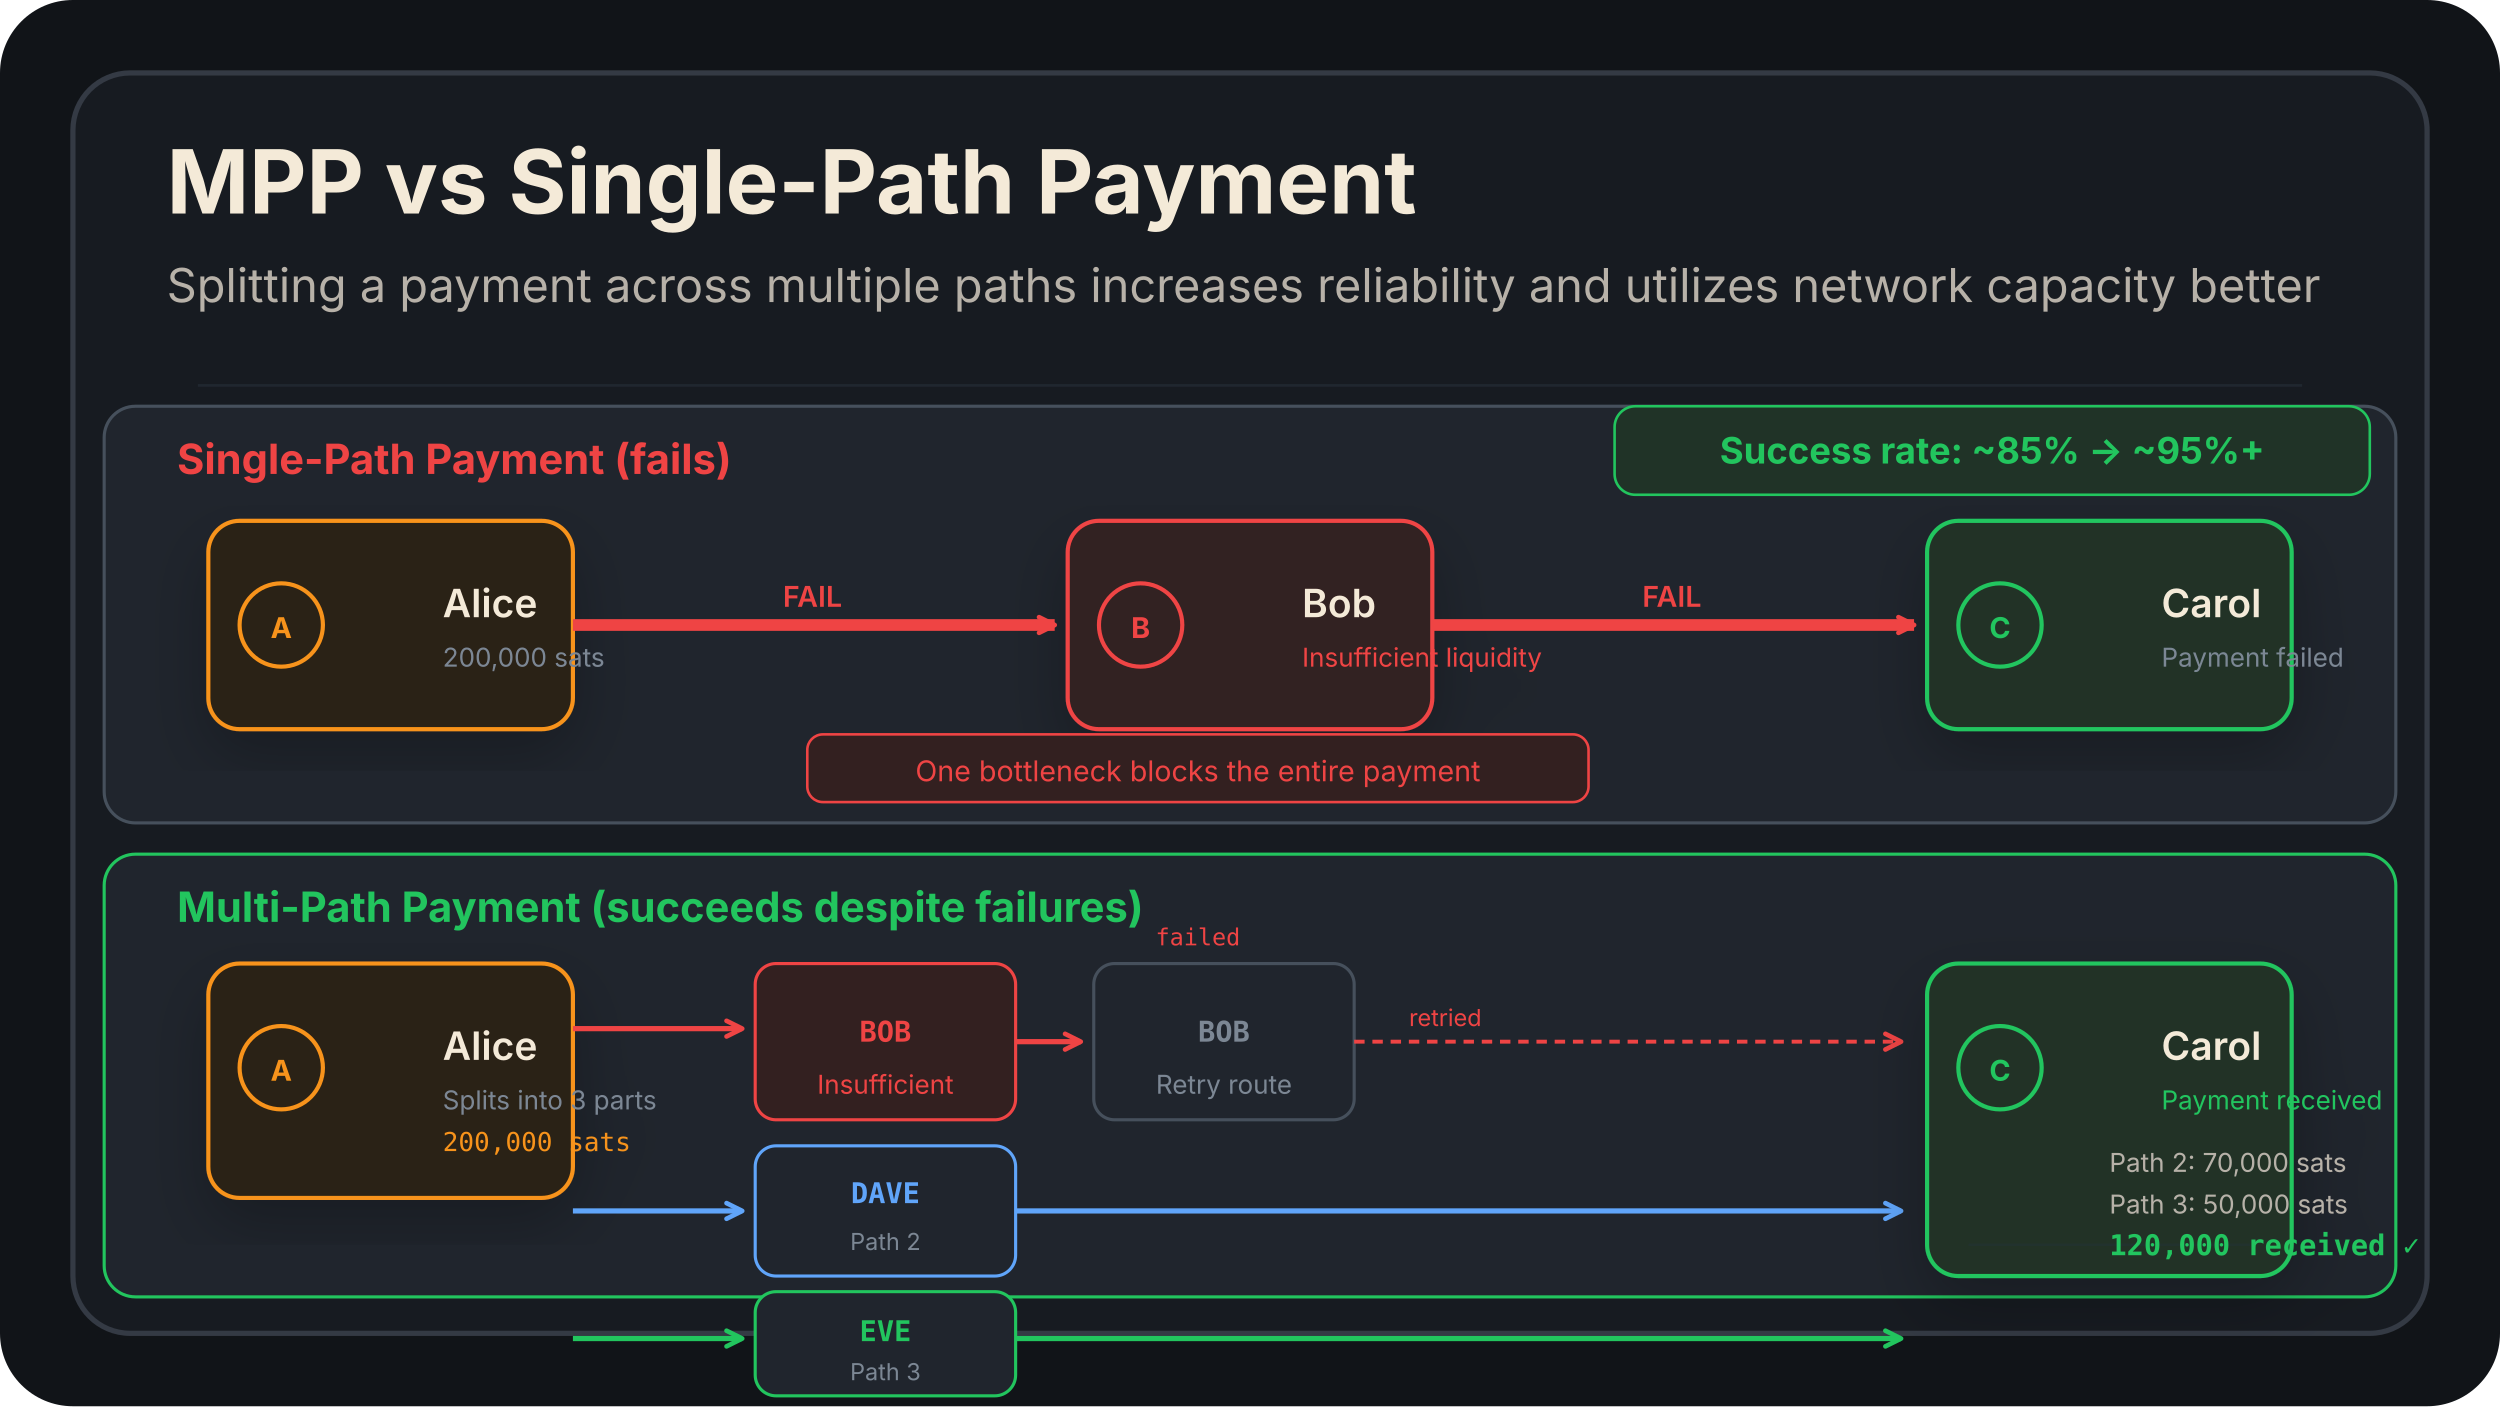
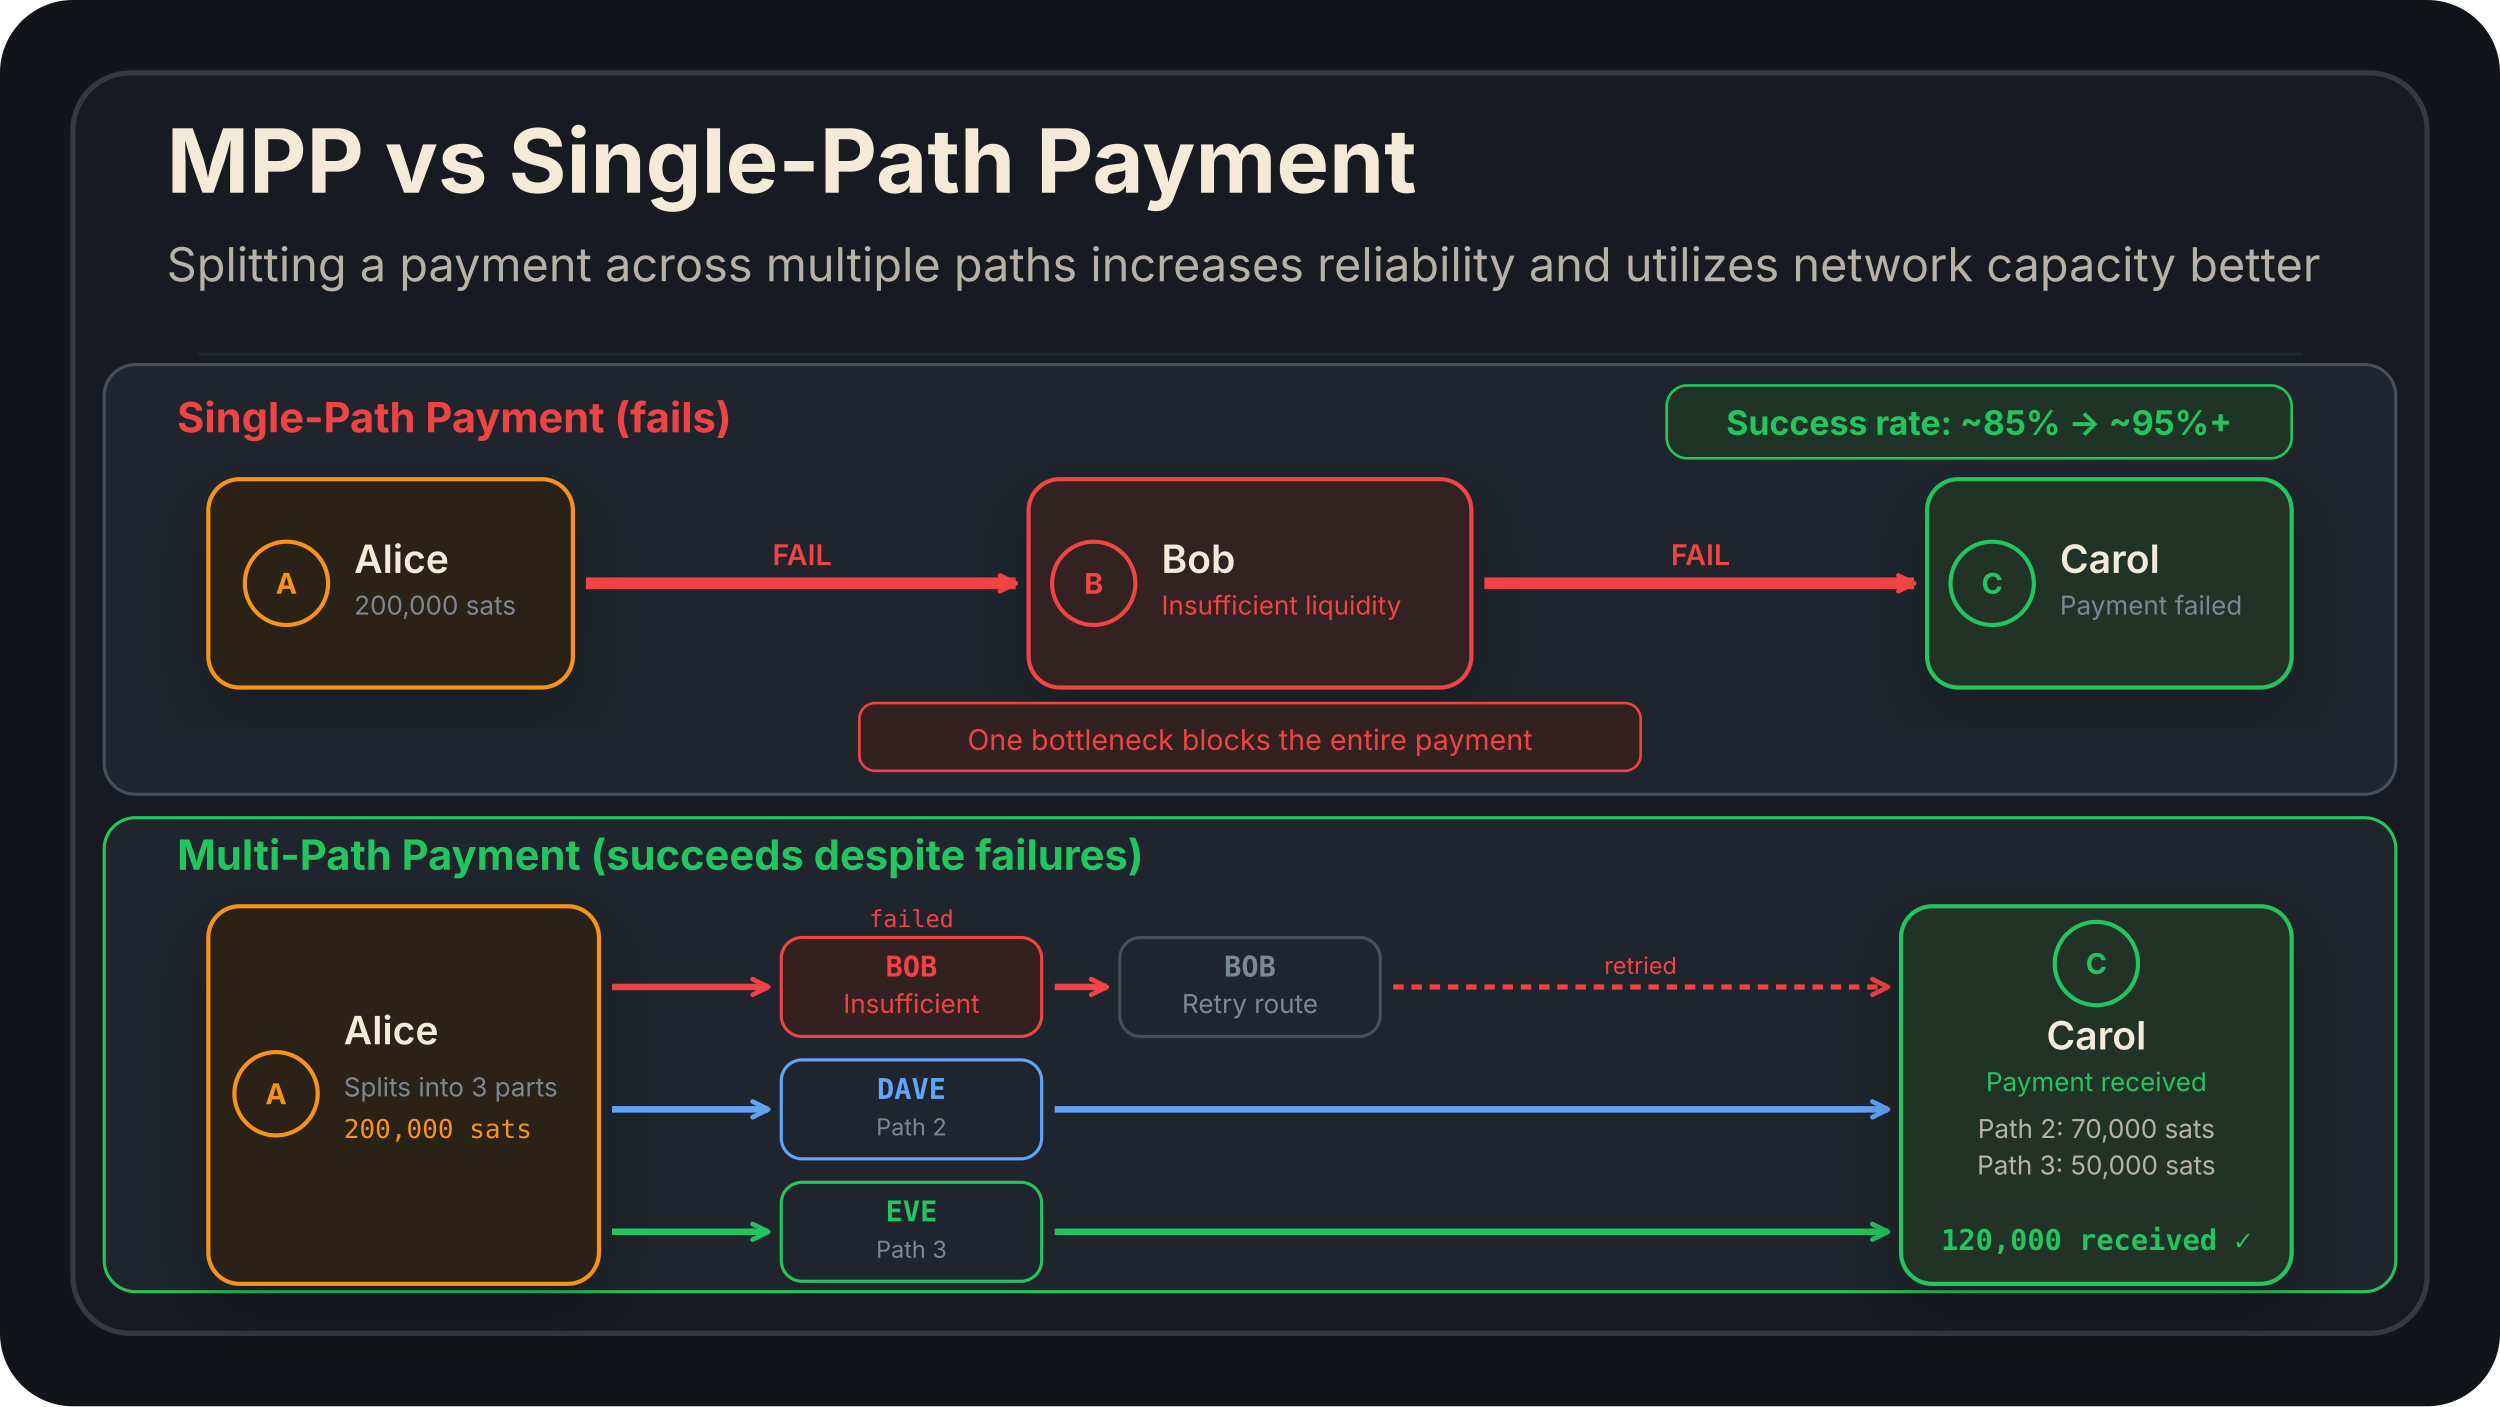
<svg xmlns="http://www.w3.org/2000/svg" width="960" height="540" viewBox="0 0 960 540" fill="none" role="img" aria-labelledby="title desc">
  <defs>
    <marker id="arrow-orange" markerWidth="10" markerHeight="10" refX="8" refY="5" orient="auto" markerUnits="userSpaceOnUse">
      <path d="M2 2L8 5L2 8" fill="none" stroke="#F7931A" stroke-width="1.8" stroke-linecap="round" stroke-linejoin="round" />
    </marker>
    <marker id="arrow-red" markerWidth="10" markerHeight="10" refX="8" refY="5" orient="auto" markerUnits="userSpaceOnUse">
      <path d="M2 2L8 5L2 8" fill="none" stroke="#EF4444" stroke-width="1.8" stroke-linecap="round" stroke-linejoin="round" />
    </marker>
    <marker id="arrow-muted" markerWidth="10" markerHeight="10" refX="8" refY="5" orient="auto" markerUnits="userSpaceOnUse">
      <path d="M2 2L8 5L2 8" fill="none" stroke="#7C8794" stroke-width="1.8" stroke-linecap="round" stroke-linejoin="round" />
    </marker>
    <marker id="arrow-green" markerWidth="10" markerHeight="10" refX="8" refY="5" orient="auto" markerUnits="userSpaceOnUse">
      <path d="M2 2L8 5L2 8" fill="none" stroke="#22C55E" stroke-width="1.8" stroke-linecap="round" stroke-linejoin="round" />
    </marker>
    <marker id="arrow-blue" markerWidth="10" markerHeight="10" refX="8" refY="5" orient="auto" markerUnits="userSpaceOnUse">
      <path d="M2 2L8 5L2 8" fill="none" stroke="#60A5FA" stroke-width="1.8" stroke-linecap="round" stroke-linejoin="round" />
    </marker>
    <filter id="soft" x="-20%" y="-20%" width="140%" height="140%">
      <feDropShadow dx="0" dy="10" stdDeviation="12" flood-color="#000000" flood-opacity="0.24" />
    </filter>
  </defs>
  <rect width="960" height="540" rx="28" fill="#111418" />
  <rect x="28" y="28" width="904" height="484" rx="22" fill="#171B21" stroke="#343A44" stroke-width="2" />
-   <text x="64" y="82" fill="#F4EAD8" font-family="Inter, Arial, sans-serif" font-size="34" font-weight="700">MPP vs Single-Path Payment</text>
-   <text x="64" y="116" fill="#B7B1A8" font-family="Inter, Arial, sans-serif" font-size="18">Splitting a payment across multiple paths increases reliability and utilizes network capacity better</text>
+   <text x="64" y="74" fill="#F4EAD8" font-family="Inter, Arial, sans-serif" font-size="34" font-weight="700">MPP vs Single-Path Payment</text>
+   <text x="64" y="108" fill="#B7B1A8" font-family="Inter, Arial, sans-serif" font-size="18">Splitting a payment across multiple paths increases reliability and utilizes network capacity better</text>
  <g stroke="#28313B" stroke-width="1" opacity="0.55">
-     <path d="M76 148H884" />
+     <path d="M76 136H884" />
  </g>
-   <rect x="40" y="156" width="880" height="160" rx="12" fill="#20252D" stroke="#46505C" stroke-width="1.2" />
-   <text x="68" y="182" fill="#EF4444" font-family="Inter, Arial, sans-serif" font-size="16" font-weight="700">Single-Path Payment (fails)</text>
+   <rect x="40" y="140" width="880" height="165" rx="12" fill="#20252D" stroke="#46505C" stroke-width="1.2" />
+   <text x="68" y="166" fill="#EF4444" font-family="Inter, Arial, sans-serif" font-size="16" font-weight="700">Single-Path Payment (fails)</text>
+   <rect x="640" y="148" width="240" height="28" rx="8" fill="#203327" stroke="#22C55E" stroke-width="1" />
+   <text x="760" y="167" text-anchor="middle" fill="#22C55E" font-family="Inter, Arial, sans-serif" font-size="13" font-weight="700">Success rate: ~85% → ~95%+</text>
  <g filter="url(#soft)">
-     <rect x="80" y="200" width="140" height="80" rx="12" fill="#2A2116" stroke="#F7931A" stroke-width="1.6" />
-     <circle cx="108" cy="240" r="16" fill="#2A2116" stroke="#F7931A" stroke-width="1.6" />
-     <text x="108" y="245" text-anchor="middle" fill="#F7931A" font-family="Inter, Arial, sans-serif" font-size="11" font-weight="700">A</text>
-     <text x="170" y="237" fill="#F4EAD8" font-family="Inter, Arial, sans-serif" font-size="15" font-weight="600">Alice</text>
-     <text x="170" y="256" fill="#7C8794" font-family="Inter, Arial, sans-serif" font-size="10">200,000 sats</text>
+     <rect x="80" y="184" width="140" height="80" rx="12" fill="#2A2116" stroke="#F7931A" stroke-width="1.6" />
+     <circle cx="110" cy="224" r="16" fill="#2A2116" stroke="#F7931A" stroke-width="1.6" />
+     <text x="110" y="228" text-anchor="middle" fill="#F7931A" font-family="Inter, Arial, sans-serif" font-size="11" font-weight="700">A</text>
+     <text x="136" y="220" fill="#F4EAD8" font-family="Inter, Arial, sans-serif" font-size="15" font-weight="600">Alice</text>
+     <text x="136" y="236" fill="#7C8794" font-family="Inter, Arial, sans-serif" font-size="10">200,000 sats</text>
  </g>
  <g filter="url(#soft)">
-     <rect x="410" y="200" width="140" height="80" rx="12" fill="#332020" stroke="#EF4444" stroke-width="1.6" />
-     <circle cx="438" cy="240" r="16" fill="#332020" stroke="#EF4444" stroke-width="1.6" />
-     <text x="438" y="245" text-anchor="middle" fill="#EF4444" font-family="Inter, Arial, sans-serif" font-size="11" font-weight="700">B</text>
-     <text x="500" y="237" fill="#F4EAD8" font-family="Inter, Arial, sans-serif" font-size="15" font-weight="600">Bob</text>
-     <text x="500" y="256" fill="#EF4444" font-family="Inter, Arial, sans-serif" font-size="10">Insufficient liquidity</text>
+     <rect x="395" y="184" width="170" height="80" rx="12" fill="#332020" stroke="#EF4444" stroke-width="1.6" />
+     <circle cx="420" cy="224" r="16" fill="#332020" stroke="#EF4444" stroke-width="1.6" />
+     <text x="420" y="228" text-anchor="middle" fill="#EF4444" font-family="Inter, Arial, sans-serif" font-size="11" font-weight="700">B</text>
+     <text x="446" y="220" fill="#F4EAD8" font-family="Inter, Arial, sans-serif" font-size="15" font-weight="600">Bob</text>
+     <text x="446" y="236" fill="#EF4444" font-family="Inter, Arial, sans-serif" font-size="10">Insufficient liquidity</text>
  </g>
  <g filter="url(#soft)">
-     <rect x="740" y="200" width="140" height="80" rx="12" fill="#203327" stroke="#22C55E" stroke-width="1.6" />
-     <circle cx="768" cy="240" r="16" fill="#203327" stroke="#22C55E" stroke-width="1.6" />
-     <text x="768" y="245" text-anchor="middle" fill="#22C55E" font-family="Inter, Arial, sans-serif" font-size="11" font-weight="700">C</text>
-     <text x="830" y="237" fill="#F4EAD8" font-family="Inter, Arial, sans-serif" font-size="15" font-weight="600">Carol</text>
-     <text x="830" y="256" fill="#7C8794" font-family="Inter, Arial, sans-serif" font-size="10">Payment failed</text>
+     <rect x="740" y="184" width="140" height="80" rx="12" fill="#203327" stroke="#22C55E" stroke-width="1.6" />
+     <circle cx="765" cy="224" r="16" fill="#203327" stroke="#22C55E" stroke-width="1.6" />
+     <text x="765" y="228" text-anchor="middle" fill="#22C55E" font-family="Inter, Arial, sans-serif" font-size="11" font-weight="700">C</text>
+     <text x="791" y="220" fill="#F4EAD8" font-family="Inter, Arial, sans-serif" font-size="15" font-weight="600">Carol</text>
+     <text x="791" y="236" fill="#7C8794" font-family="Inter, Arial, sans-serif" font-size="10">Payment failed</text>
  </g>
  <g stroke="#EF4444" stroke-width="4.5" marker-end="url(#arrow-red)">
-     <path d="M220 240L405 240" />
+     <path d="M225 224L390 224" />
  </g>
  <g stroke="#EF4444" stroke-width="4.5" marker-end="url(#arrow-red)">
-     <path d="M550 240L735 240" />
+     <path d="M570 224L735 224" />
  </g>
-   <text x="312" y="233" text-anchor="middle" fill="#EF4444" font-family="Inter, Arial, sans-serif" font-size="11" font-weight="600">FAIL</text>
-   <text x="642" y="233" text-anchor="middle" fill="#EF4444" font-family="Inter, Arial, sans-serif" font-size="11" font-weight="600">FAIL</text>
-   <rect x="310" y="282" width="300" height="26" rx="6" fill="#332020" stroke="#EF4444" stroke-width="1" />
-   <text x="460" y="300" text-anchor="middle" fill="#EF4444" font-family="Inter, Arial, sans-serif" font-size="11">One bottleneck blocks the entire payment</text>
-   <rect x="40" y="328" width="880" height="170" rx="12" fill="#20252D" stroke="#22C55E" stroke-width="1.2" />
-   <text x="68" y="354" fill="#22C55E" font-family="Inter, Arial, sans-serif" font-size="16" font-weight="700">Multi-Path Payment (succeeds despite failures)</text>
+   <text x="308" y="217" text-anchor="middle" fill="#EF4444" font-family="Inter, Arial, sans-serif" font-size="11" font-weight="600">FAIL</text>
+   <text x="653" y="217" text-anchor="middle" fill="#EF4444" font-family="Inter, Arial, sans-serif" font-size="11" font-weight="600">FAIL</text>
+   <rect x="330" y="270" width="300" height="26" rx="6" fill="#332020" stroke="#EF4444" stroke-width="1" />
+   <text x="480" y="288" text-anchor="middle" fill="#EF4444" font-family="Inter, Arial, sans-serif" font-size="11">One bottleneck blocks the entire payment</text>
+   <rect x="40" y="314" width="880" height="182" rx="12" fill="#20252D" stroke="#22C55E" stroke-width="1.2" />
+   <text x="68" y="334" fill="#22C55E" font-family="Inter, Arial, sans-serif" font-size="16" font-weight="700">Multi-Path Payment (succeeds despite failures)</text>
  <g filter="url(#soft)">
-     <rect x="80" y="370" width="140" height="90" rx="12" fill="#2A2116" stroke="#F7931A" stroke-width="1.6" />
-     <circle cx="108" cy="410" r="16" fill="#2A2116" stroke="#F7931A" stroke-width="1.6" />
-     <text x="108" y="415" text-anchor="middle" fill="#F7931A" font-family="Inter, Arial, sans-serif" font-size="11" font-weight="700">A</text>
-     <text x="170" y="407" fill="#F4EAD8" font-family="Inter, Arial, sans-serif" font-size="15" font-weight="600">Alice</text>
-     <text x="170" y="426" fill="#7C8794" font-family="Inter, Arial, sans-serif" font-size="10">Splits into 3 parts</text>
-     <text x="170" y="442" fill="#F7931A" font-family="JetBrains Mono, monospace" font-size="10">200,000 sats</text>
+     <rect x="80" y="348" width="150" height="145" rx="12" fill="#2A2116" stroke="#F7931A" stroke-width="1.6" />
+     <circle cx="106" cy="420" r="16" fill="#2A2116" stroke="#F7931A" stroke-width="1.6" />
+     <text x="106" y="424" text-anchor="middle" fill="#F7931A" font-family="Inter, Arial, sans-serif" font-size="11" font-weight="700">A</text>
+     <text x="132" y="401" fill="#F4EAD8" font-family="Inter, Arial, sans-serif" font-size="15" font-weight="600">Alice</text>
+     <text x="132" y="421" fill="#7C8794" font-family="Inter, Arial, sans-serif" font-size="10">Splits into 3 parts</text>
+     <text x="132" y="437" fill="#F7931A" font-family="JetBrains Mono, monospace" font-size="10">200,000 sats</text>
  </g>
-   <rect x="290" y="370" width="100" height="60" rx="8" fill="#332020" stroke="#EF4444" stroke-width="1.2" />
-   <text x="340" y="400" text-anchor="middle" fill="#EF4444" font-family="JetBrains Mono, monospace" font-size="11" font-weight="700">BOB</text>
-   <text x="340" y="420" text-anchor="middle" fill="#EF4444" font-family="Inter, Arial, sans-serif" font-size="10">Insufficient</text>
-   <rect x="420" y="370" width="100" height="60" rx="8" fill="#20252D" stroke="#46505C" stroke-width="1.2" />
-   <text x="470" y="400" text-anchor="middle" fill="#7C8794" font-family="JetBrains Mono, monospace" font-size="11" font-weight="700">BOB</text>
-   <text x="470" y="420" text-anchor="middle" fill="#7C8794" font-family="Inter, Arial, sans-serif" font-size="10">Retry route</text>
-   <g stroke="#EF4444" stroke-width="2" marker-end="url(#arrow-red)">
-     <path d="M220 395L285 395" />
+   <rect x="300" y="360" width="100" height="38" rx="8" fill="#332020" stroke="#EF4444" stroke-width="1.2" />
+   <text x="350" y="375" text-anchor="middle" fill="#EF4444" font-family="JetBrains Mono, monospace" font-size="11" font-weight="700">BOB</text>
+   <text x="350" y="389" text-anchor="middle" fill="#EF4444" font-family="Inter, Arial, sans-serif" font-size="10">Insufficient</text>
+   <rect x="430" y="360" width="100" height="38" rx="8" fill="#20252D" stroke="#46505C" stroke-width="1.2" />
+   <text x="480" y="375" text-anchor="middle" fill="#7C8794" font-family="JetBrains Mono, monospace" font-size="11" font-weight="700">BOB</text>
+   <text x="480" y="389" text-anchor="middle" fill="#7C8794" font-family="Inter, Arial, sans-serif" font-size="10">Retry route</text>
+   <g stroke="#EF4444" stroke-width="2.5" marker-end="url(#arrow-red)">
+     <path d="M235 379L295 379" />
  </g>
-   <g stroke="#EF4444" stroke-width="2" marker-end="url(#arrow-red)">
-     <path d="M390 400L415 400" />
+   <g stroke="#EF4444" stroke-width="2.5" marker-end="url(#arrow-red)">
+     <path d="M405 379L425 379" />
  </g>
-   <g stroke="#EF4444" stroke-width="1.5" stroke-dasharray="4 3" marker-end="url(#arrow-red)">
-     <path d="M520 400L730 400" />
+   <g stroke="#EF4444" stroke-width="2" stroke-dasharray="4 3" marker-end="url(#arrow-red)">
+     <path d="M535 379L725 379" />
  </g>
-   <text x="460" y="363" text-anchor="middle" fill="#EF4444" font-family="JetBrains Mono, monospace" font-size="9">failed</text>
-   <text x="555" y="394" text-anchor="middle" fill="#EF4444" font-family="Inter, Arial, sans-serif" font-size="9">retried</text>
-   <rect x="290" y="440" width="100" height="50" rx="8" fill="#20252D" stroke="#60A5FA" stroke-width="1.2" />
-   <text x="340" y="462" text-anchor="middle" fill="#60A5FA" font-family="JetBrains Mono, monospace" font-size="11" font-weight="700">DAVE</text>
-   <text x="340" y="480" text-anchor="middle" fill="#7C8794" font-family="Inter, Arial, sans-serif" font-size="9">Path 2</text>
-   <g stroke="#60A5FA" stroke-width="2" marker-end="url(#arrow-blue)">
-     <path d="M220 465L285 465" />
+   <text x="350" y="356" text-anchor="middle" fill="#EF4444" font-family="JetBrains Mono, monospace" font-size="9">failed</text>
+   <text x="630" y="374" text-anchor="middle" fill="#EF4444" font-family="Inter, Arial, sans-serif" font-size="9">retried</text>
+   <rect x="300" y="407" width="100" height="38" rx="8" fill="#20252D" stroke="#60A5FA" stroke-width="1.2" />
+   <text x="350" y="422" text-anchor="middle" fill="#60A5FA" font-family="JetBrains Mono, monospace" font-size="11" font-weight="700">DAVE</text>
+   <text x="350" y="436" text-anchor="middle" fill="#7C8794" font-family="Inter, Arial, sans-serif" font-size="9">Path 2</text>
+   <g stroke="#60A5FA" stroke-width="2.5" marker-end="url(#arrow-blue)">
+     <path d="M235 426L295 426" />
  </g>
-   <g stroke="#60A5FA" stroke-width="2" marker-end="url(#arrow-blue)">
-     <path d="M390 465L730 465" />
+   <g stroke="#60A5FA" stroke-width="2.5" marker-end="url(#arrow-blue)">
+     <path d="M405 426L725 426" />
  </g>
-   <rect x="290" y="496" width="100" height="40" rx="8" fill="#20252D" stroke="#22C55E" stroke-width="1.2" />
-   <text x="340" y="515" text-anchor="middle" fill="#22C55E" font-family="JetBrains Mono, monospace" font-size="11" font-weight="700">EVE</text>
-   <text x="340" y="530" text-anchor="middle" fill="#7C8794" font-family="Inter, Arial, sans-serif" font-size="9">Path 3</text>
-   <g stroke="#22C55E" stroke-width="2" marker-end="url(#arrow-green)">
-     <path d="M220 514L285 514" />
+   <rect x="300" y="454" width="100" height="38" rx="8" fill="#20252D" stroke="#22C55E" stroke-width="1.2" />
+   <text x="350" y="469" text-anchor="middle" fill="#22C55E" font-family="JetBrains Mono, monospace" font-size="11" font-weight="700">EVE</text>
+   <text x="350" y="483" text-anchor="middle" fill="#7C8794" font-family="Inter, Arial, sans-serif" font-size="9">Path 3</text>
+   <g stroke="#22C55E" stroke-width="2.5" marker-end="url(#arrow-green)">
+     <path d="M235 473L295 473" />
  </g>
-   <g stroke="#22C55E" stroke-width="2" marker-end="url(#arrow-green)">
-     <path d="M390 514L730 514" />
+   <g stroke="#22C55E" stroke-width="2.5" marker-end="url(#arrow-green)">
+     <path d="M405 473L725 473" />
  </g>
  <g filter="url(#soft)">
-     <rect x="740" y="370" width="140" height="120" rx="12" fill="#203327" stroke="#22C55E" stroke-width="1.6" />
-     <circle cx="768" cy="410" r="16" fill="#203327" stroke="#22C55E" stroke-width="1.6" />
-     <text x="768" y="415" text-anchor="middle" fill="#22C55E" font-family="Inter, Arial, sans-serif" font-size="11" font-weight="700">C</text>
-     <text x="830" y="407" fill="#F4EAD8" font-family="Inter, Arial, sans-serif" font-size="15" font-weight="600">Carol</text>
-     <text x="830" y="426" fill="#22C55E" font-family="Inter, Arial, sans-serif" font-size="10">Payment received</text>
-     <text x="810" y="450" fill="#B7B1A8" font-family="Inter, Arial, sans-serif" font-size="10">Path 2: 70,000 sats</text>
-     <text x="810" y="466" fill="#B7B1A8" font-family="Inter, Arial, sans-serif" font-size="10">Path 3: 50,000 sats</text>
+     <rect x="730" y="348" width="150" height="145" rx="12" fill="#203327" stroke="#22C55E" stroke-width="1.6" />
+     <circle cx="805" cy="370" r="16" fill="#203327" stroke="#22C55E" stroke-width="1.6" />
+     <text x="805" y="374" text-anchor="middle" fill="#22C55E" font-family="Inter, Arial, sans-serif" font-size="11" font-weight="700">C</text>
+     <text x="805" y="403" text-anchor="middle" fill="#F4EAD8" font-family="Inter, Arial, sans-serif" font-size="15" font-weight="600">Carol</text>
+     <text x="805" y="419" text-anchor="middle" fill="#22C55E" font-family="Inter, Arial, sans-serif" font-size="10">Payment received</text>
+     <text x="805" y="437" text-anchor="middle" fill="#B7B1A8" font-family="Inter, Arial, sans-serif" font-size="10">Path 2: 70,000 sats</text>
+     <text x="805" y="451" text-anchor="middle" fill="#B7B1A8" font-family="Inter, Arial, sans-serif" font-size="10">Path 3: 50,000 sats</text>
    <g stroke="#28313B" stroke-width="1" opacity="0.4">
-       <path d="M756 478H864" />
+       <path d="M745 464H865" />
    </g>
-     <text x="810" y="482" fill="#22C55E" font-family="JetBrains Mono, monospace" font-size="11" font-weight="700">120,000 received ✓</text>
+     <text x="805" y="480" text-anchor="middle" fill="#22C55E" font-family="JetBrains Mono, monospace" font-size="11" font-weight="700">120,000 received ✓</text>
  </g>
-   <rect x="620" y="156" width="290" height="34" rx="8" fill="#203327" stroke="#22C55E" stroke-width="1" />
-   <text x="765" y="178" text-anchor="middle" fill="#22C55E" font-family="Inter, Arial, sans-serif" font-size="14" font-weight="700">Success rate: ~85% → ~95%+</text>
</svg>
